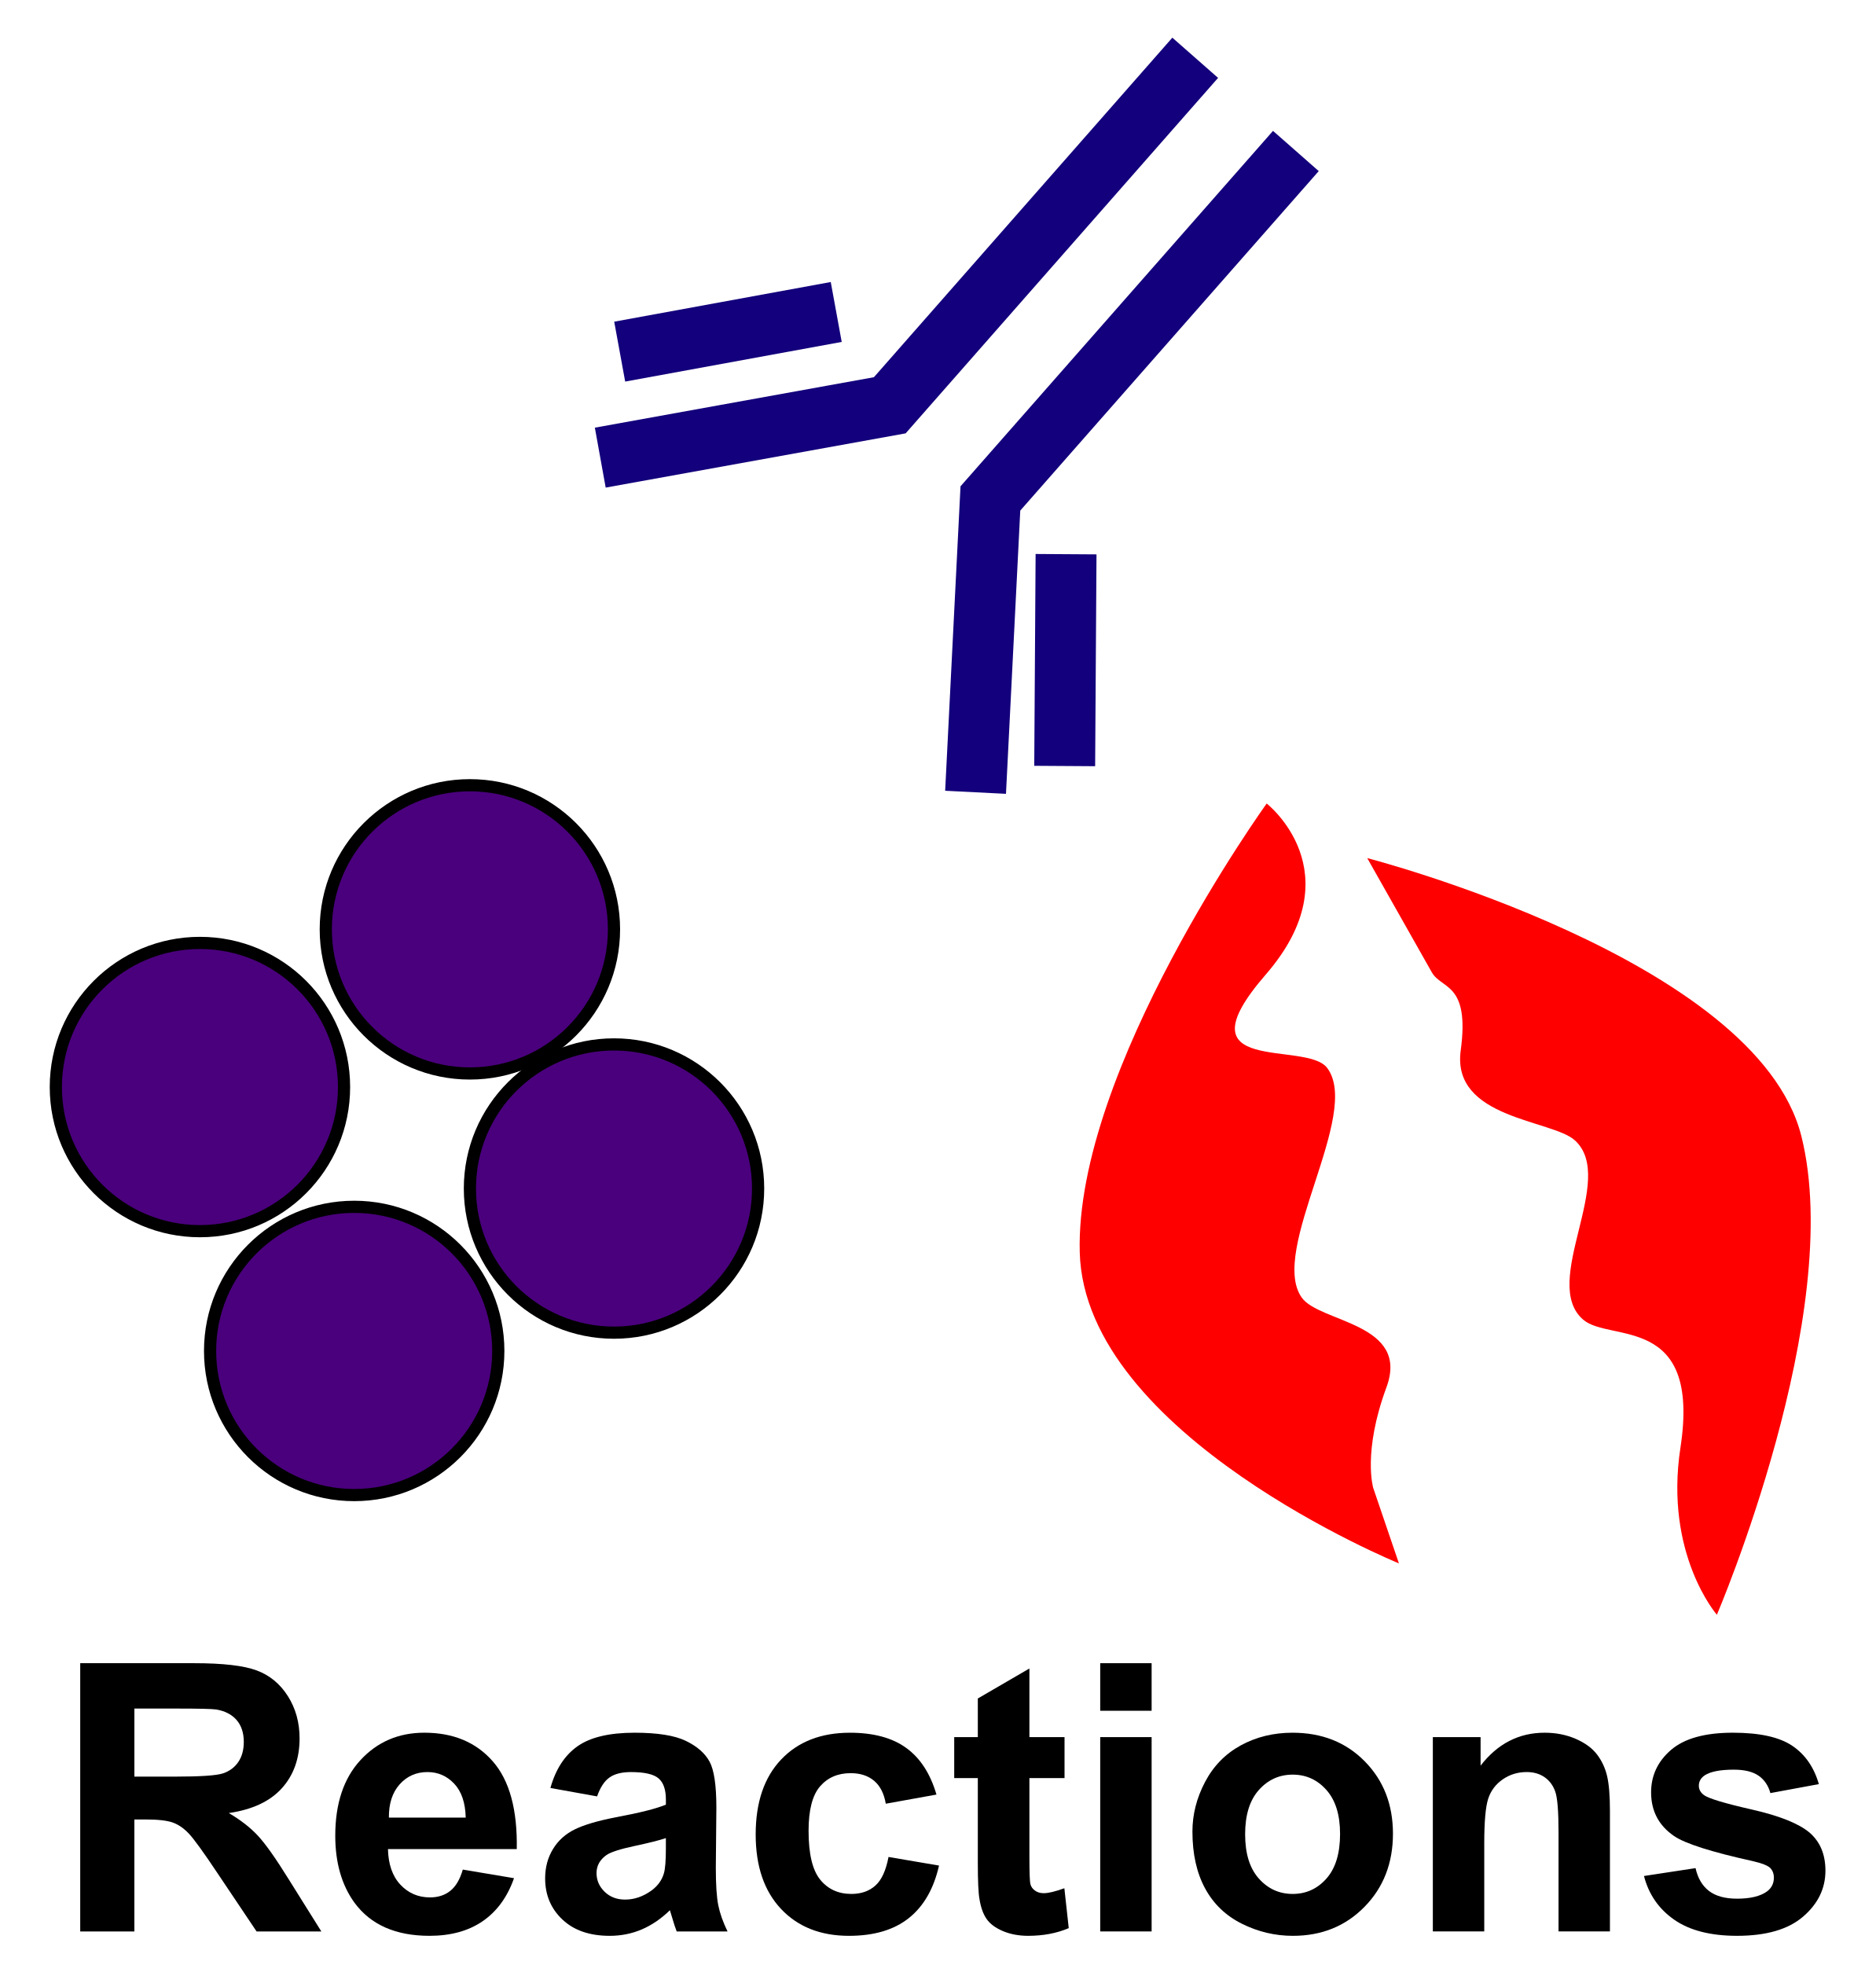
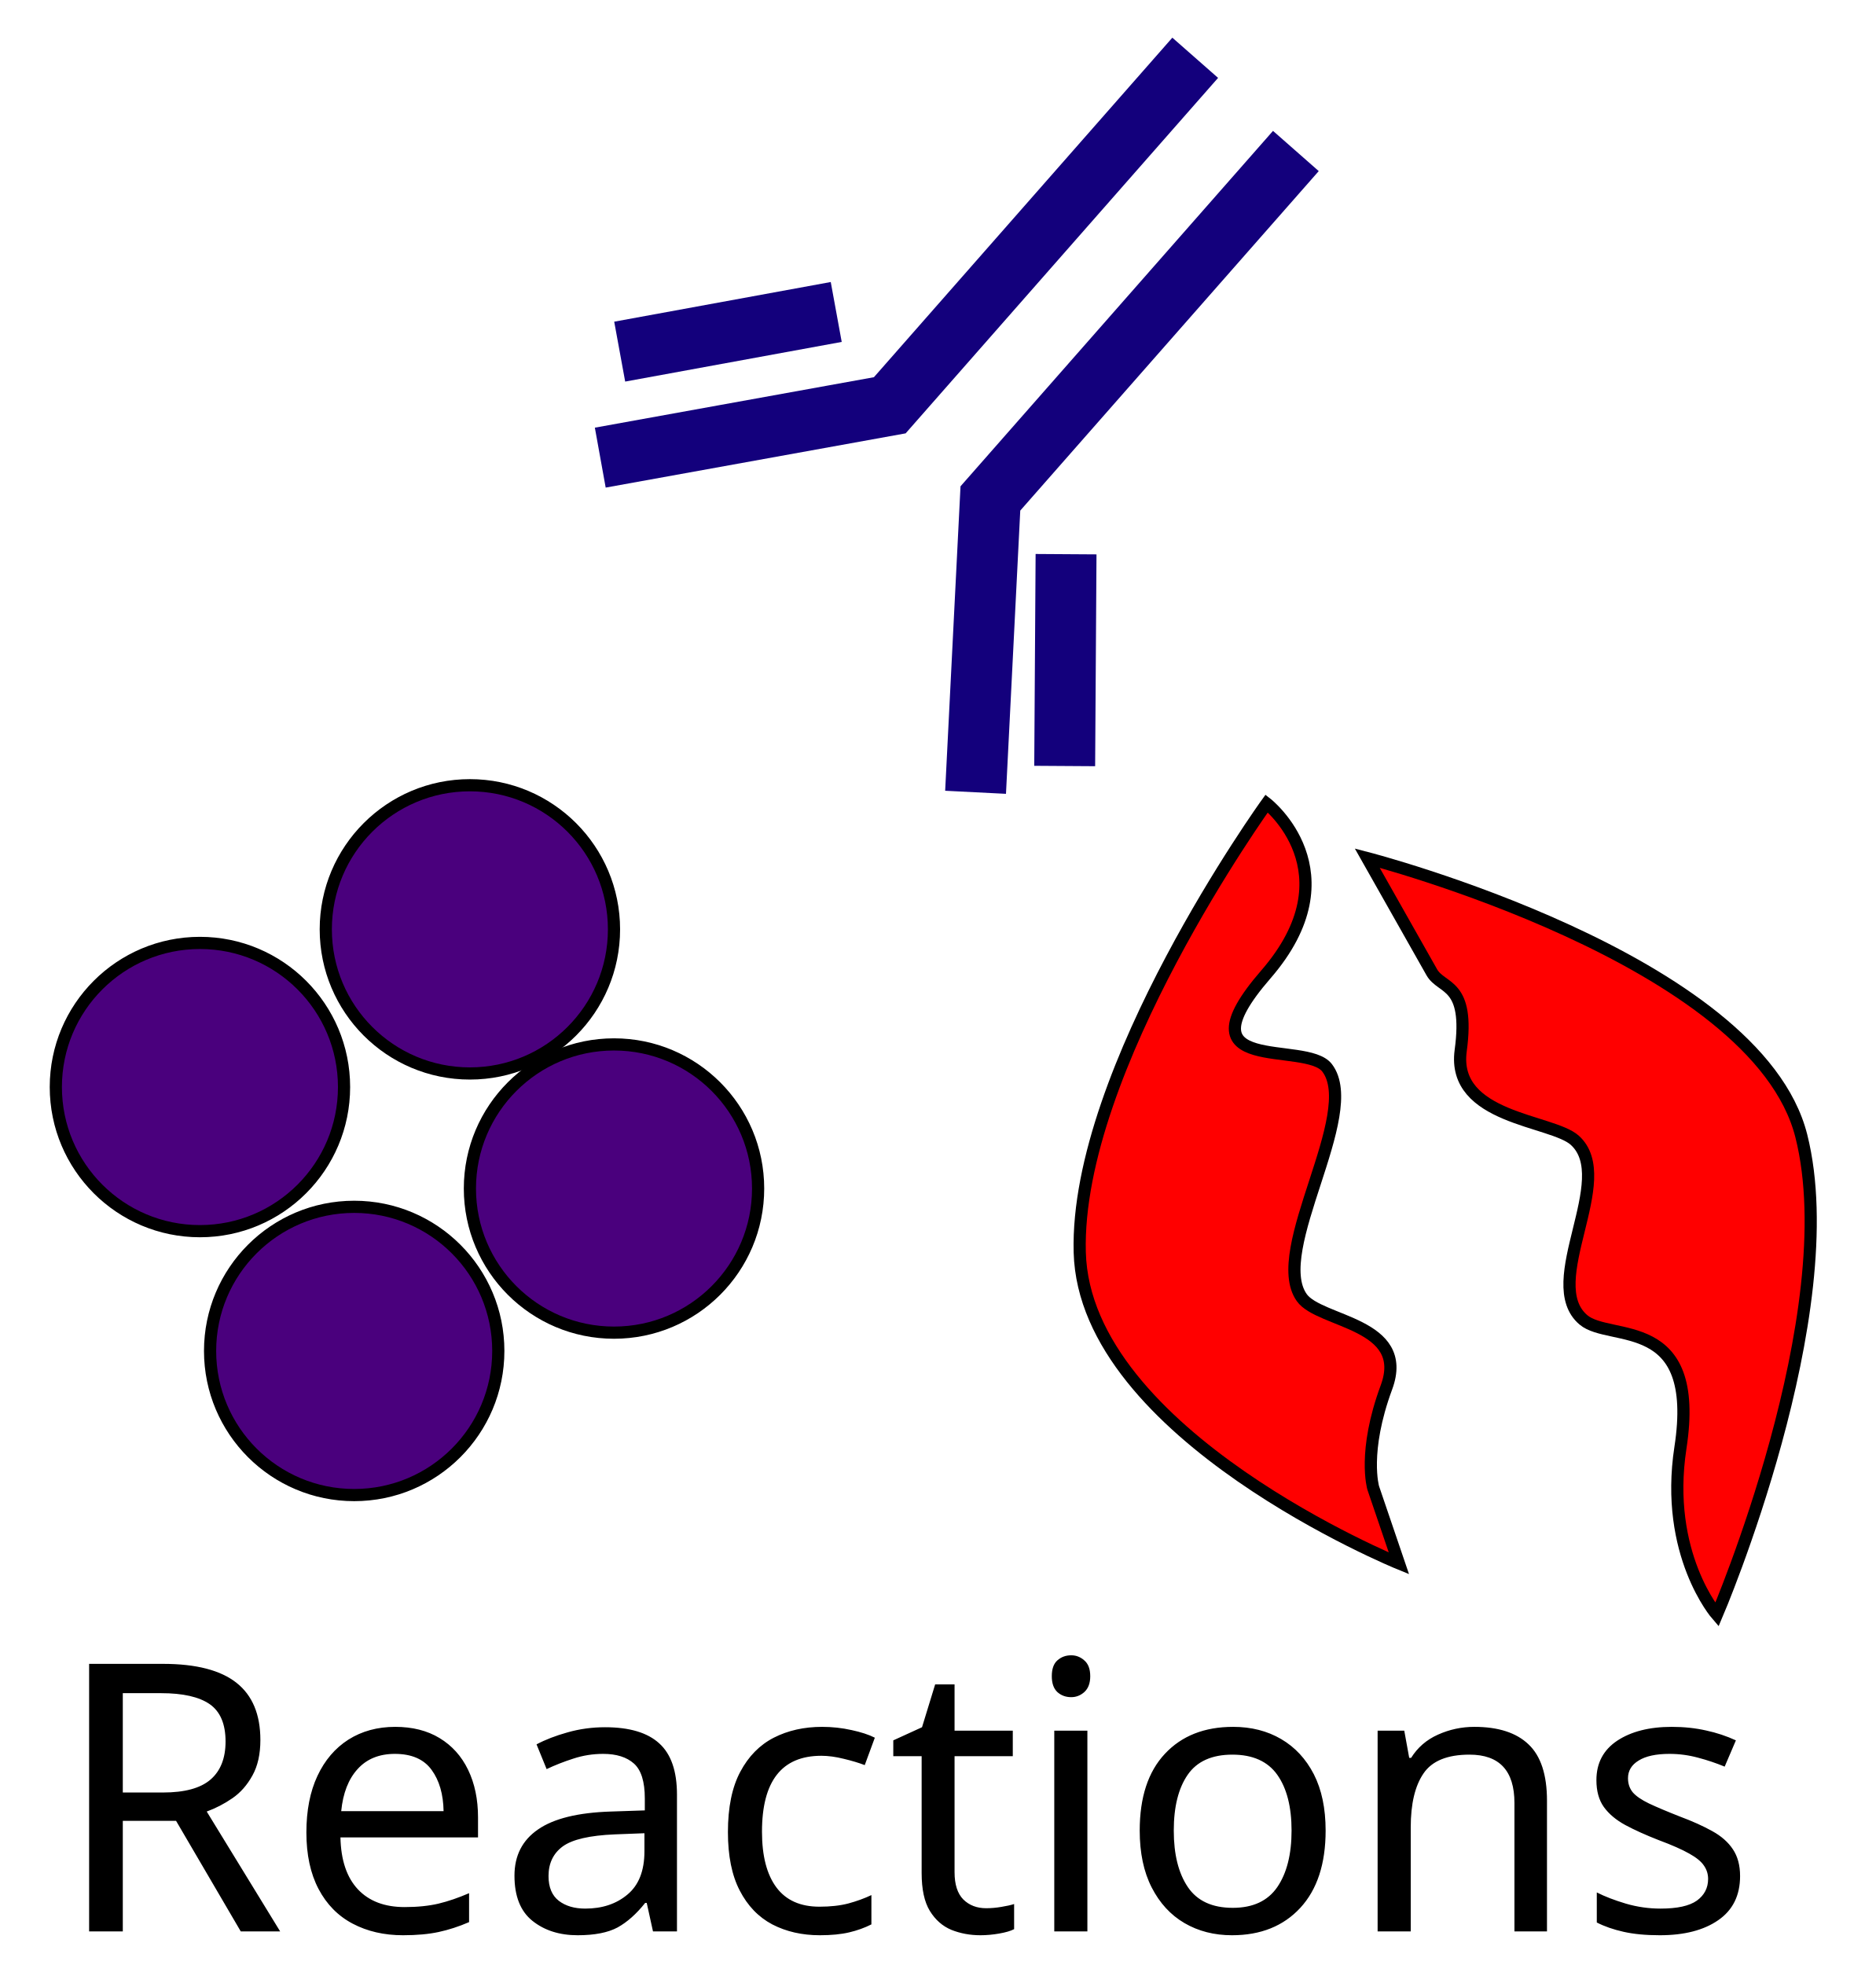
<svg xmlns="http://www.w3.org/2000/svg" xmlns:xlink="http://www.w3.org/1999/xlink" version="1.1" id="Layer_1" x="0px" y="0px" width="154px" height="161.333px" viewBox="0 0 154 161.333" enable-background="new 0 0 154 161.333" xml:space="preserve">
  <symbol id="Vector_Grime" viewBox="-80.27 -88.667 160.539 177.335">
    <path fill-rule="evenodd" clip-rule="evenodd" fill="#4A007D" d="M-11.358,86.787c0.564,2.686-4.077,2.322-2.6,0   C-12.519,86.942-12.342,86.34-11.358,86.787z M-12.657,68.267c1.379-0.393,2.774-0.464,1.95-2.275   c1.656,0.381,3.266-0.708,4.549-1.624c2.363,0.571,3.775,0.11,5.523-0.649c0.728,2.738,3.435,3.496,5.522,4.874   c-0.553,1.566-0.17,2.887,1.301,3.248c0.442,3.172-1.938,4.44-0.649,7.474c-3.273,0.732-4.267,3.747-6.824,5.198   c-0.259-0.716-0.651-1.297-1.624-1.3c-0.881,0.203-0.81,1.358-1.95,1.3c-0.438-1.529-2.151-1.949-3.898-1.3   c-1-2.249-2.716-3.782-4.873-4.873c1.691-1.53-0.144-3.849-0.976-4.874C-13.951,71.324-12.382,70.856-12.657,68.267z    M42.579,77.689c3.03-0.924,5.689,1.208,5.849,4.225c-2.614,0.53-5.599-1.019-6.174-3.574   C42.507,78.268,42.632,78.068,42.579,77.689z M71.821,65.017c0.071,1.189,0.447,1.247,0,2.275   c-1.802,0.002-2.731,1.736-4.549,2.274c-1.75,0.519-3.979-0.296-5.198,1.3c-0.585-1.247-1.966-1.57-3.574-0.975   c-0.437-2.703-3.764-2.518-3.574-5.848c-0.565,0.024-1.01-0.073-1.299-0.325c-0.243-1,0.891-0.625,0.649-1.624   c-0.286-0.906-1.612-0.772-1.624-1.95c1.931-0.667,2.016-3.182,2.599-5.198c1.958-0.751,2.493-2.922,4.549-3.575   c-2.601-0.974-4.784-2.364-4.874-5.849c7.045-3.49,7.466,8.372,14.946,6.499c1.487,3.407,5.059,6.412,2.924,10.722   c0.406,0.786,1.639,0.745,1.624,1.95C73.644,64.89,72.064,64.284,71.821,65.017z M-48.723,29.602   c-1.851,0.424-3.374,1.175-5.198,1.625C-53.842,29.243-50.011,29.297-48.723,29.602z M76.695,2.958   c0.895-1.162,3.565-0.659,3.574,0.975C79.53,5.622,76.65,4.808,76.695,2.958z M-34.751-51.953   c-1.392,0.201-1.325-1.057-2.601-0.974c-1.526,0.53-1.653,2.461-2.272,3.899c-1.325,0.241-1.12-1.047-2.601-0.651   c-0.968,0.442-1.349,1.468-1.949,2.275c-2.979-0.594-3.641,1.125-5.199,1.95c-0.569-0.513-0.673-1.492-1.624-1.625   c-3.106,1.296-3.472-2.787-6.823-1.299c-1.072-3.707-3.937-5.803-8.123-5.524c-0.115-1.957,2.195-1.486,2.6-2.925   c0.566-2.839-1.033-3.515-1.301-5.523c1.084-1.819,1.884-4.49,2.275-7.798c1.681,0.056,1.978-1.271,2.6-2.274   c1.731,0.215,2.844-0.189,3.248-1.3c0.355-1.763-0.655-2.16-0.649-3.574c1.537,0.738,2.741,1.809,4.875,1.949   c1.434-1.055,2.383-2.599,5.522-1.949c0.177,1.014,0.774,1.609,1.625,1.949c0.99-0.416,0.869-1.946,2.274-1.949   c1.078,0.646-0.532,3.687,1.624,3.899c1.363,0.062,1.005-1.595,2.6-1.3c0.355,1.488,0.355,2.086,0,3.574   c2.136,1.319,2.609-1.603,3.899-0.975c-0.007,1.403-1.619,1.198-1.625,2.6c1.482,2.002-0.482,5.827,1.625,7.473   c1.443,0.723,6.132-0.992,8.123,0.65C-33.155-63.166-38.329-57.392-34.751-51.953z M39.006-51.303   c1.621-2.358,4.19-0.733,7.797-1.299C45.885-50.502,41.516-50.805,39.006-51.303z M-26.628-64.299   c2.29-0.417,4.689-0.726,7.147-0.975C-20.459-63.757-24.715-63.801-26.628-64.299z M-75.692-73.397   c-1.247,2.437-4.279,0.527-4.548-1.3c-0.337-2.284,2.229-2.886,2.274-4.874c4.291-1.402,3.947,3.861,5.849,5.849   c-0.169,0.48-0.481,0.819-0.651,1.3C-74.304-72.186-74.903-72.886-75.692-73.397z M36.73-78.271   c0.076-1.847,3.286-2.018,4.224-1.95C40.388-78.729,38.416-78.643,36.73-78.271z M25.683-88.667   c-0.657,2.808-1.661,5.271-3.249,7.148C23.061-84.358,24.174-86.71,25.683-88.667z M58.175,40.649v1.301   c-1.812,0.586-1.524,0.354-3.249-0.65c-1.218,0.915-2.089,0.217-3.249,0.975c-0.548-1.402-1.473-2.426-3.898-1.95   c-1.133-2.691-4.241-4.667-4.225-8.123c0.009-1.818,1.902-3.619,0.65-5.198c-5.379,5.653-18.111-0.312-24.694,1.624   c0.834,2.523,2.077,4.639,2.924,7.148c1.207,0.322,2.654,1.729,1.625,3.249c-4.363-1.484-4.252-7.445-8.773-8.773   c-1.759,1.969-3.727,2.524-5.85,4.549C9.2,39.57,6.925,41.911,5.213,44.873c-0.707,1.224-0.439,2.945-2.273,2.924   c-0.183-0.468-0.508-0.793-0.975-0.974c-0.256-1.88,0.904-2.345,0.649-4.225c-3.344-1.823-8.989,0.5-12.672,2.275   c-0.394-2.02,0.736-2.513,0.649-4.225c-3.393-1.724-5.529,0.774-8.773-0.649c-1.789,1.134-2.468,3.381-4.874,3.899   c-2.166,1.841-2.474,5.54-5.198,6.823c-0.079-2.22,1.003-2.467,1.95-3.898c1.078-1.631,2.117-4.455,3.248-5.85   c1.478-1.819,3.373-2.434,3.25-4.223c-0.168-2.455-3.033-2.584-5.199-3.9c-2.028-8.997-12.296-6.226-19.495-3.899   c4.202-2.187,9.696-3.083,13.322-5.848c-2.406-1.925-4.667-3.998-6.173-6.823c-1.911,0.148-2.395,1.723-4.875,1.299   c-0.285-1.8,1.753-1.279,2.274-2.274c-5.041-1.161-7.105,3.24-12.671,2.274c-0.078,0.464-0.536,0.549-0.65,0.976   c-0.214,1.188,0.702,1.246,0.65,2.273c-1.436,1.079-2.559,2.621-2.273,4.549c-2.302,1.058-4.258,2.459-4.551,5.524   c-1.591,0.291-0.877-1.722-2.599-1.299c-0.876,2.702-2.484,0.889-4.874,1.95c-0.381-0.487-0.404-1.33-0.974-1.626   c-3.51,0.8-3.528-1.887-5.524-2.599c-2.207,0.824-3.254,2.608-5.849,1.624c0.09-1.75,3.061-0.622,3.573-1.948   c-1.188-3.036-2.044-6.405-3.573-9.098c1.347-0.853,2.134-2.765,1.3-4.874c2.015-1.855,4.056-4.017,4.874-6.174   c1.188-0.214,1.246,0.704,2.273,0.65c1.02-0.715,2.017-1.45,2.275-2.925c3.164,1.703,6.687,1.538,10.071,2.275   c0.541,0.434,0.109,1.841,0.65,2.275c1.003,0.08,1.837,0.329,2.6,0.65c0.83,0.413-0.302,1.591,0.326,1.624   c4.453-0.603,11.455,0.05,14.944-2.924c1.017-3.496,1.757-6.961,0-10.397c-0.564-0.403-2.157,0.248-3.574,0   c-0.83,0.253-0.551,1.615-1.624,1.624c-5.681-1.034-9.594-3.837-11.373-8.773c0.339-1.72,0.636-3.482,0.651-5.523   c1.549-3.215,5.017-4.514,7.147-7.148c0.66,1.315,3.108,1.105,4.224,0.324c3.654,1.87,7.24,3.808,8.448,8.122   c4.868-0.005,5.026-4.72,8.123-6.497c-0.885-4.855-2.371-9.109-3.574-13.647c2.394,1.922,3.287,5.899,3.899,10.398   c1.35,0.383,2.276,1.19,3.574,1.624c0.82-0.804,2.198-1.05,2.275-2.599c0.027-1.219-1.19-1.192-1.301-2.274   c3.777,0.416,9.853,0.77,9.424-5.199c1.863-0.564,1.225,1.375,2.599,1.3c3.085-2.249,3.765-11.49,1.95-14.621   c-1.946,2.421-1.686,6.255-5.524,5.848c-3.805-0.404-4.523-5.886-1.949-9.097c3.324-1.104,6.288-3.222,8.123,0.649   c3.437-3.027,1.27-10.377-1.95-12.346c-1.33-0.295-2.629-0.621-2.923-1.95c0.253-0.072,0.377-0.272,0.323-0.65   c1.167-0.675,3.515-0.169,5.198-0.325c0.887-1.605,2.158-2.825,2.275-5.198c-0.906-1.05-3.663-1.96-2.924-3.574   c0.854,1.657,4.393,2.138,6.173,0.974c0.128-1.172,0.421-2.179,0.65-3.249c2.343-0.871,4.199-2.971,7.148-2.274   c0.84-1.002,0.439-3.243,1.624-3.9c1.881-0.148,1.306,2.16,3.249,1.95c0.76-0.974-0.329-3.796,1.625-3.574   c1.311,0.421,0.721,2.744,1.625,3.574c2.716,0.715,4.299-0.057,6.822,0c0.381-0.486,0.403-1.329,0.976-1.625   c0.193,0.579-0.953,1.349,0,1.625c1.361-0.046,1.449-1.366,3.248-0.975c-0.029,1.39-0.65,2.38,0,3.574   c6.24,0.367,6.842,6.373,10.073,9.748c3.977,0.724,6.629-1.599,9.098-1.301c-1.152,0.69-3,0.683-3.574,1.95   c0.684,0.866,2.377,1.223,1.624,2.6c-2.069,0.12-2.712-1.188-3.898-1.949c-1.033,0.698-3.106,0.358-3.573,1.624   c-0.373,2.43,1.093,3.022,1.949,4.224c-0.254,1.587-1.351,2.332-1.301,4.223c0.224,1.294,2.375,0.659,2.275,2.275   c-0.086,1.322-2.123,0.694-2.924,1.3c-0.411,2.377,0.169,2.622,0.324,4.874c-2.195,0.621-4.146,1.486-3.899,4.548   c-2.552,0.372-4.785,1.063-4.548,4.224c-0.59,0.819-2.135,0.682-2.6,1.625c0.374,0.105,1.118,1.417,0.324,1.625   c-0.725-1.97-4.468-0.512-5.523,0.324c-1.27-0.247-1.264-1.769-2.925-1.624c-0.14,0.618-0.699,0.816-0.649,1.624   c2.257,1.535,6.707,0.875,9.098,2.275c-0.023,3.483-1.663,6.925,0.325,10.397c0.326-0.001,0.386,0.263,0.649,0.325   c0.525-0.558,1.359-0.807,2.6-0.65c2.843-4.042,7.829-4.133,11.697-6.823c-2.079,3.781-10.945,3.56-9.747,11.697   c-2.125,0.499-1.682-2.934-3.249-1.949c0.73,2.627,3.577,3.136,4.873,5.198c7.851,2.275,12.95-4.885,20.47-2.274   C53.869-6.265,37.654-8.119,37.055-1.59c-0.37,4.041,3.271,2.797,5.849,3.898c-0.789,2.579-4.644,0.581-5.849,2.274   c-0.145,2.853,2.628,2.788,4.224,3.9c-0.526,3.168,2.011,3.399,3.25,5.524c-0.787,1.704-3.795,1.187-4.225,3.248   c1.768,2.572,4.31,8.07,8.448,5.2c1.859,1.497,3.139-0.049,4.549-1.3c1.159,1.447,2.438,0.691,4.225,0.325   c2.16,2.806,7.393,4.95,5.522,9.747c0.108,1.299,1.345,1.471,1.3,2.925C61.971,35.997,61.695,39.945,58.175,40.649z M6.838-33.757   c0.993,0.313,3.037,0.111,2.925-1.625C8.574-36.167,7.026-35.003,6.838-33.757z M28.283-18.16c1.517-0.541,1.5-2.616,2.273-3.899   C28.957-21.656,26.594-19.848,28.283-18.16z M-14.607-35.381c-2.471-1.539-5.849-3.897-6.823-5.849   C-19.045-39.391-16.221-37.991-14.607-35.381z M-25.979-61.7c0.671,0.586,4.813-0.699,5.523,0.975   C-22.426-60.711-26.267-60.537-25.979-61.7z" />
  </symbol>
  <circle display="none" fill="#7CB2FF" cx="41.817" cy="61.791" r="39.835" />
  <use xlink:href="#Vector_Grime" width="160.539" height="177.335" id="XMLID_1_" x="-80.27" y="-88.667" transform="matrix(0.3118 0 0 -0.3118 41.8175 61.791)" display="none" overflow="visible" />
  <circle display="none" fill="#7CB2FF" cx="111.675" cy="99.53" r="30.023" />
  <use xlink:href="#Vector_Grime" width="160.539" height="177.335" x="-80.27" y="-88.667" transform="matrix(0.0112 0.2347 0.2347 -0.0112 112.0744 99.53)" display="none" overflow="visible" />
  <circle display="none" fill="#7CB2FF" cx="121.146" cy="37.671" r="34.924" />
  <use xlink:href="#Vector_Grime" width="160.539" height="177.335" id="XMLID_2_" x="-80.27" y="-88.667" transform="matrix(-0.2551 -0.1793 -0.1793 0.2551 121.8051 39.4062)" display="none" overflow="visible" />
  <text transform="matrix(1 0 0 1 3.3436 158.8662)" display="none" font-family="'Arial-BoldMT'" font-size="36">Platelets</text>
-   <g>
-     <path d="M6.587,158.577v-22.023h9.359c2.354,0,4.064,0.197,5.13,0.593c1.067,0.396,1.92,1.1,2.562,2.111   c0.641,1.012,0.961,2.168,0.961,3.47c0,1.652-0.486,3.018-1.457,4.094c-0.972,1.077-2.424,1.756-4.357,2.036   c0.961,0.561,1.755,1.177,2.381,1.848c0.625,0.671,1.47,1.863,2.531,3.575l2.689,4.297h-5.318l-3.215-4.792   c-1.142-1.713-1.923-2.792-2.343-3.238c-0.421-0.445-0.867-0.751-1.337-0.916c-0.471-0.165-1.217-0.248-2.239-0.248h-0.901v9.194   H6.587z M11.034,145.867h3.29c2.133,0,3.465-0.09,3.996-0.27c0.531-0.181,0.947-0.491,1.247-0.932s0.451-0.992,0.451-1.652   c0-0.741-0.198-1.34-0.593-1.796c-0.396-0.455-0.954-0.743-1.675-0.863c-0.36-0.051-1.442-0.075-3.245-0.075h-3.47V145.867z" />
-     <path d="M38,153.499l4.206,0.706c-0.541,1.543-1.395,2.717-2.561,3.523c-1.167,0.806-2.627,1.209-4.379,1.209   c-2.774,0-4.828-0.906-6.16-2.719c-1.051-1.452-1.577-3.285-1.577-5.499c0-2.644,0.691-4.714,2.073-6.212   c1.382-1.497,3.129-2.246,5.243-2.246c2.374,0,4.247,0.784,5.619,2.352s2.028,3.969,1.968,7.203H31.856   c0.03,1.253,0.37,2.227,1.021,2.922c0.651,0.696,1.462,1.045,2.434,1.045c0.661,0,1.217-0.181,1.667-0.541   S37.77,154.301,38,153.499z M38.241,149.232c-0.03-1.222-0.346-2.15-0.946-2.786c-0.601-0.636-1.333-0.954-2.193-0.954   c-0.922,0-1.683,0.336-2.284,1.007s-0.896,1.582-0.886,2.733H38.241z" />
-     <path d="M49.027,147.49l-3.831-0.691c0.431-1.542,1.172-2.684,2.224-3.425s2.614-1.112,4.687-1.112   c1.883,0,3.285,0.224,4.207,0.669s1.57,1.012,1.945,1.697c0.376,0.687,0.563,1.946,0.563,3.778l-0.045,4.928   c0,1.402,0.067,2.437,0.203,3.103s0.388,1.38,0.759,2.141h-4.176c-0.11-0.28-0.246-0.696-0.406-1.247   c-0.07-0.25-0.12-0.415-0.15-0.495c-0.721,0.7-1.492,1.227-2.313,1.577s-1.698,0.525-2.629,0.525c-1.643,0-2.937-0.445-3.883-1.337   c-0.947-0.892-1.42-2.018-1.42-3.38c0-0.901,0.215-1.705,0.646-2.411s1.034-1.247,1.81-1.623c0.776-0.375,1.896-0.703,3.358-0.983   c1.973-0.371,3.34-0.716,4.101-1.037v-0.421c0-0.811-0.2-1.39-0.601-1.734c-0.401-0.346-1.157-0.519-2.269-0.519   c-0.751,0-1.337,0.147-1.758,0.443C49.628,146.23,49.287,146.749,49.027,147.49z M54.675,150.915   c-0.541,0.181-1.397,0.396-2.569,0.646s-1.938,0.496-2.298,0.736c-0.551,0.391-0.826,0.886-0.826,1.487   c0,0.591,0.22,1.102,0.661,1.532c0.441,0.431,1.001,0.646,1.683,0.646c0.761,0,1.487-0.25,2.179-0.751   c0.511-0.381,0.846-0.846,1.006-1.397c0.11-0.36,0.165-1.046,0.165-2.058V150.915z" />
-     <path d="M76.894,147.34l-4.161,0.751c-0.141-0.831-0.458-1.457-0.954-1.878c-0.496-0.42-1.14-0.631-1.931-0.631   c-1.051,0-1.89,0.363-2.516,1.089c-0.626,0.727-0.939,1.941-0.939,3.644c0,1.893,0.318,3.229,0.954,4.011   c0.636,0.781,1.489,1.172,2.561,1.172c0.801,0,1.458-0.228,1.968-0.684c0.511-0.455,0.871-1.239,1.082-2.351l4.146,0.706   c-0.431,1.903-1.257,3.34-2.479,4.312c-1.222,0.972-2.859,1.457-4.913,1.457c-2.333,0-4.194-0.736-5.581-2.208   c-1.387-1.473-2.081-3.511-2.081-6.114c0-2.634,0.696-4.685,2.088-6.152c1.392-1.467,3.275-2.201,5.648-2.201   c1.943,0,3.488,0.419,4.635,1.255C75.57,144.353,76.393,145.627,76.894,147.34z" />
-     <path d="M87.41,142.623v3.365h-2.884v6.43c0,1.302,0.027,2.061,0.083,2.275c0.055,0.216,0.181,0.394,0.376,0.533   c0.195,0.141,0.433,0.211,0.713,0.211c0.391,0,0.956-0.136,1.698-0.406l0.36,3.275c-0.981,0.421-2.093,0.631-3.335,0.631   c-0.761,0-1.447-0.128-2.058-0.383c-0.611-0.256-1.059-0.586-1.345-0.991c-0.286-0.406-0.483-0.954-0.593-1.646   c-0.09-0.49-0.135-1.482-0.135-2.975v-6.955h-1.938v-3.365h1.938v-3.17l4.236-2.464v5.634H87.41z" />
-     <path d="M90.34,140.459v-3.905h4.221v3.905H90.34z M90.34,158.577v-15.954h4.221v15.954H90.34z" />
-     <path d="M97.912,150.375c0-1.402,0.346-2.76,1.037-4.071c0.691-1.313,1.67-2.313,2.937-3.005c1.267-0.691,2.682-1.037,4.244-1.037   c2.414,0,4.392,0.784,5.934,2.352c1.542,1.567,2.313,3.548,2.313,5.941c0,2.414-0.779,4.415-2.336,6.002   c-1.557,1.588-3.518,2.381-5.881,2.381c-1.462,0-2.857-0.33-4.184-0.991s-2.336-1.63-3.027-2.907   C98.258,153.763,97.912,152.207,97.912,150.375z M102.239,150.6c0,1.583,0.375,2.795,1.126,3.636   c0.751,0.842,1.678,1.262,2.779,1.262s2.026-0.42,2.772-1.262c0.746-0.841,1.119-2.063,1.119-3.665   c0-1.563-0.373-2.765-1.119-3.606c-0.746-0.841-1.67-1.262-2.772-1.262s-2.028,0.421-2.779,1.262   C102.614,147.806,102.239,149.018,102.239,150.6z" />
-     <path d="M132.195,158.577h-4.222v-8.143c0-1.723-0.09-2.837-0.271-3.343c-0.18-0.506-0.473-0.898-0.878-1.179   c-0.406-0.28-0.894-0.421-1.465-0.421c-0.731,0-1.387,0.2-1.968,0.601c-0.581,0.401-0.979,0.932-1.194,1.593   s-0.323,1.883-0.323,3.665v7.227h-4.222v-15.954h3.921v2.343c1.392-1.803,3.145-2.704,5.258-2.704c0.932,0,1.783,0.168,2.554,0.504   c0.771,0.335,1.354,0.764,1.75,1.284c0.396,0.521,0.671,1.111,0.826,1.772s0.233,1.607,0.233,2.84V158.577z" />
-     <path d="M134.989,154.025l4.236-0.646c0.18,0.821,0.546,1.445,1.097,1.871s1.322,0.638,2.313,0.638c1.092,0,1.913-0.2,2.464-0.601   c0.371-0.28,0.556-0.656,0.556-1.127c0-0.32-0.101-0.586-0.301-0.796c-0.21-0.2-0.681-0.386-1.412-0.556   c-3.405-0.751-5.563-1.438-6.475-2.059c-1.262-0.861-1.893-2.058-1.893-3.591c0-1.382,0.545-2.543,1.637-3.485   c1.092-0.94,2.784-1.412,5.078-1.412c2.183,0,3.806,0.356,4.867,1.067s1.793,1.763,2.193,3.154l-3.981,0.736   c-0.17-0.621-0.494-1.097-0.969-1.427c-0.476-0.331-1.154-0.496-2.035-0.496c-1.112,0-1.908,0.155-2.389,0.466   c-0.321,0.22-0.481,0.506-0.481,0.856c0,0.3,0.14,0.556,0.42,0.766c0.381,0.28,1.695,0.676,3.944,1.188   c2.248,0.511,3.818,1.137,4.709,1.877c0.881,0.752,1.322,1.798,1.322,3.141c0,1.462-0.611,2.719-1.833,3.771   c-1.222,1.052-3.03,1.577-5.423,1.577c-2.173,0-3.894-0.44-5.16-1.322C136.208,156.734,135.379,155.537,134.989,154.025z" />
-   </g>
+   <text transform="matrix(1 0 0 1 4.3333 158.5772)" font-family="'Arial-BoldMT'" font-size="30.767">Reactions</text>
  <g>
    <polyline fill="none" stroke="#13007C" stroke-width="5" stroke-miterlimit="10" points="98.14,4.744 73.061,33.275 49.289,37.573     " />
    <polyline fill="none" stroke="#13007C" stroke-width="5" stroke-miterlimit="10" points="106.406,12.397 81.322,40.924    80.105,65.05  " />
    <line fill="none" stroke="#13007C" stroke-width="5" stroke-miterlimit="10" x1="68.664" y1="25.614" x2="50.884" y2="28.87" />
    <line fill="none" stroke="#13007C" stroke-width="5" stroke-miterlimit="10" x1="87.535" y1="45.5" x2="87.423" y2="62.892" />
  </g>
  <circle fill="#4A007D" stroke="#000000" stroke-miterlimit="10" cx="16.417" cy="89.25" r="11.833" />
  <circle fill="#4A007D" stroke="#000000" stroke-miterlimit="10" cx="38.583" cy="76.303" r="11.833" />
  <circle fill="#4A007D" stroke="#000000" stroke-miterlimit="10" cx="50.417" cy="97.583" r="11.833" />
  <circle fill="#4A007D" stroke="#000000" stroke-miterlimit="10" cx="29.083" cy="110.917" r="11.833" />
-   <path fill="#FF0000" d="M114.867,128.359c0,0-25.811-10.532-26.208-25.542s15.35-36.846,15.35-36.846s7.22,5.631-0.075,14.041  s3.296,5.375,5.037,7.663c2.873,3.775-4.825,14.99-2.083,18.861c1.465,2.068,8.916,2.072,6.953,7.375  c-1.963,5.303-1.085,8.248-1.085,8.248L114.867,128.359z" />
-   <path fill="#FF0000" d="M112.265,70.453c0,0,31.981,8.256,35.645,22.817c3.664,14.561-6.935,39.308-6.935,39.308  s-4.333-4.976-2.992-13.718c1.688-11.004-5.762-8.639-7.961-10.491c-3.628-3.057,2.808-11.569-0.713-14.748  c-1.881-1.698-10.127-1.759-9.369-7.363c0.758-5.604-1.559-4.995-2.374-6.431C116.757,78.402,112.265,70.453,112.265,70.453z" />
+   <path fill="#FF0000" stroke="#000000" stroke-miterlimit="10" d="M114.867,128.359c0,0-25.811-10.532-26.208-25.542  s15.35-36.846,15.35-36.846s7.22,5.631-0.075,14.041s3.296,5.375,5.037,7.663c2.873,3.775-4.825,14.99-2.083,18.861  c1.465,2.068,8.916,2.072,6.953,7.375c-1.963,5.303-1.085,8.248-1.085,8.248L114.867,128.359z" />
+   <path fill="#FF0000" stroke="#000000" stroke-miterlimit="10" d="M112.265,70.453c0,0,31.981,8.256,35.645,22.817  c3.664,14.561-6.935,39.308-6.935,39.308s-4.333-4.976-2.992-13.718c1.688-11.004-5.762-8.639-7.961-10.491  c-3.628-3.057,2.808-11.569-0.713-14.748c-1.881-1.698-10.127-1.759-9.369-7.363c0.758-5.604-1.559-4.995-2.374-6.431  C116.757,78.402,112.265,70.453,112.265,70.453z" />
</svg>
